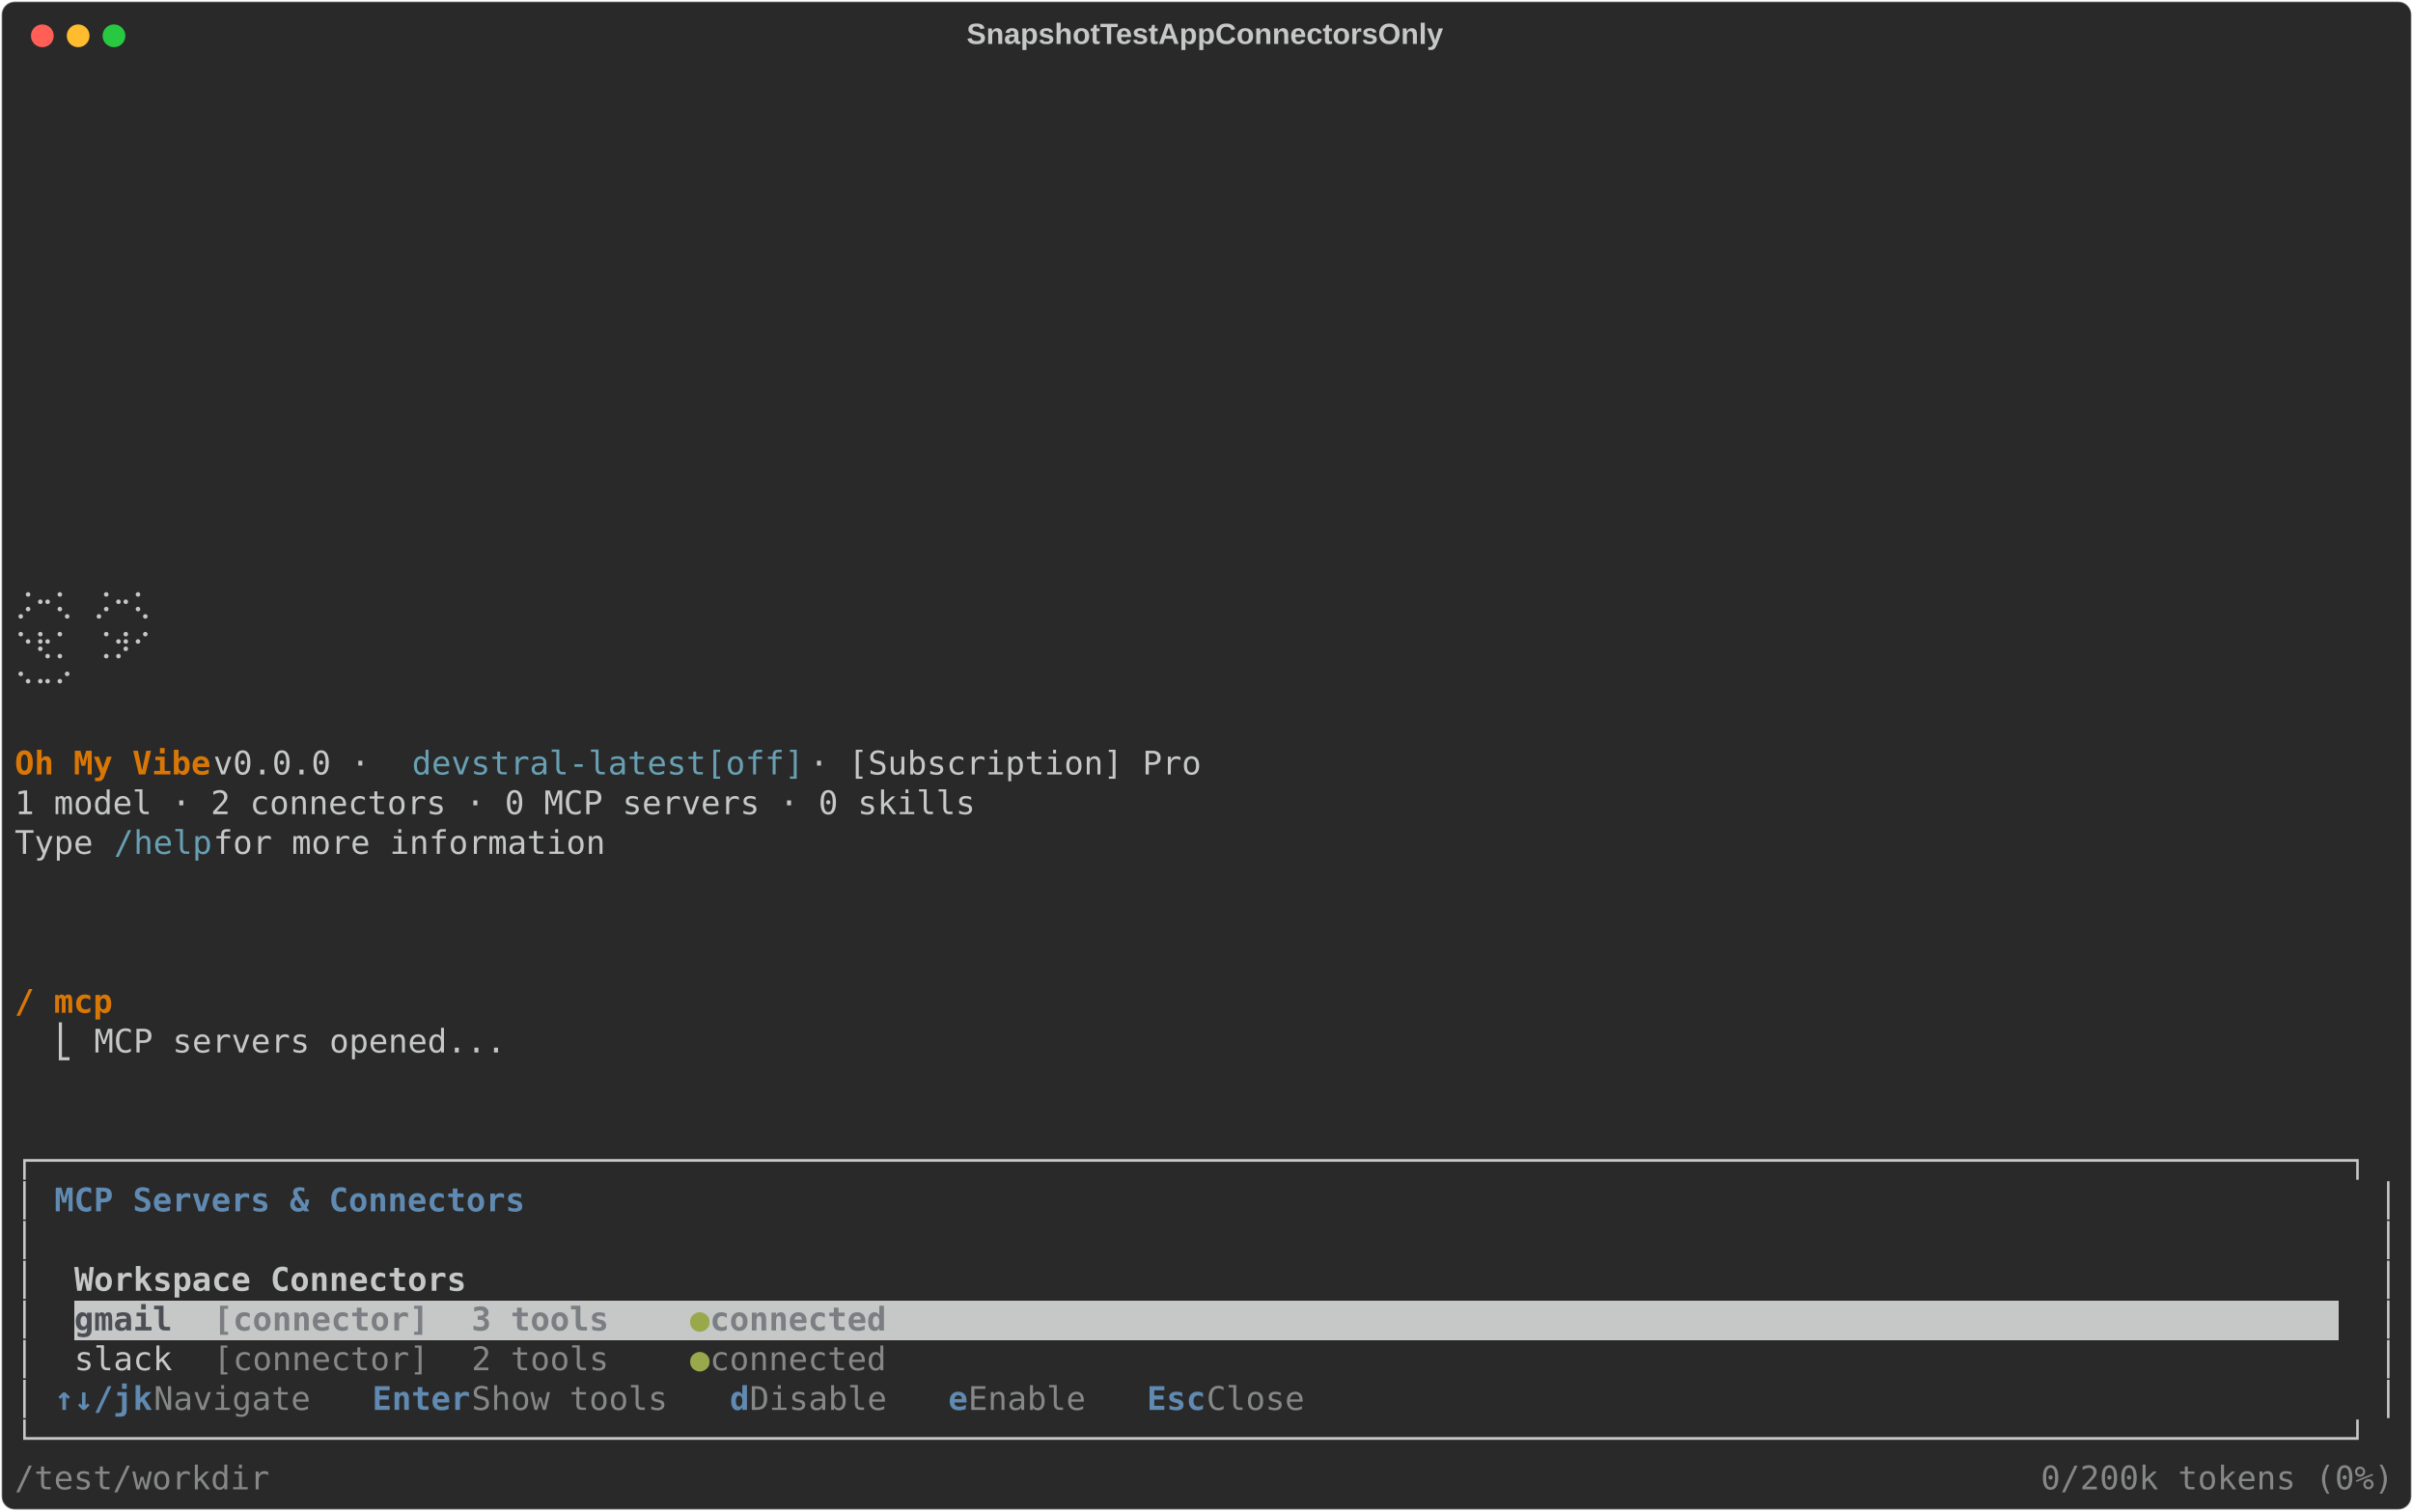
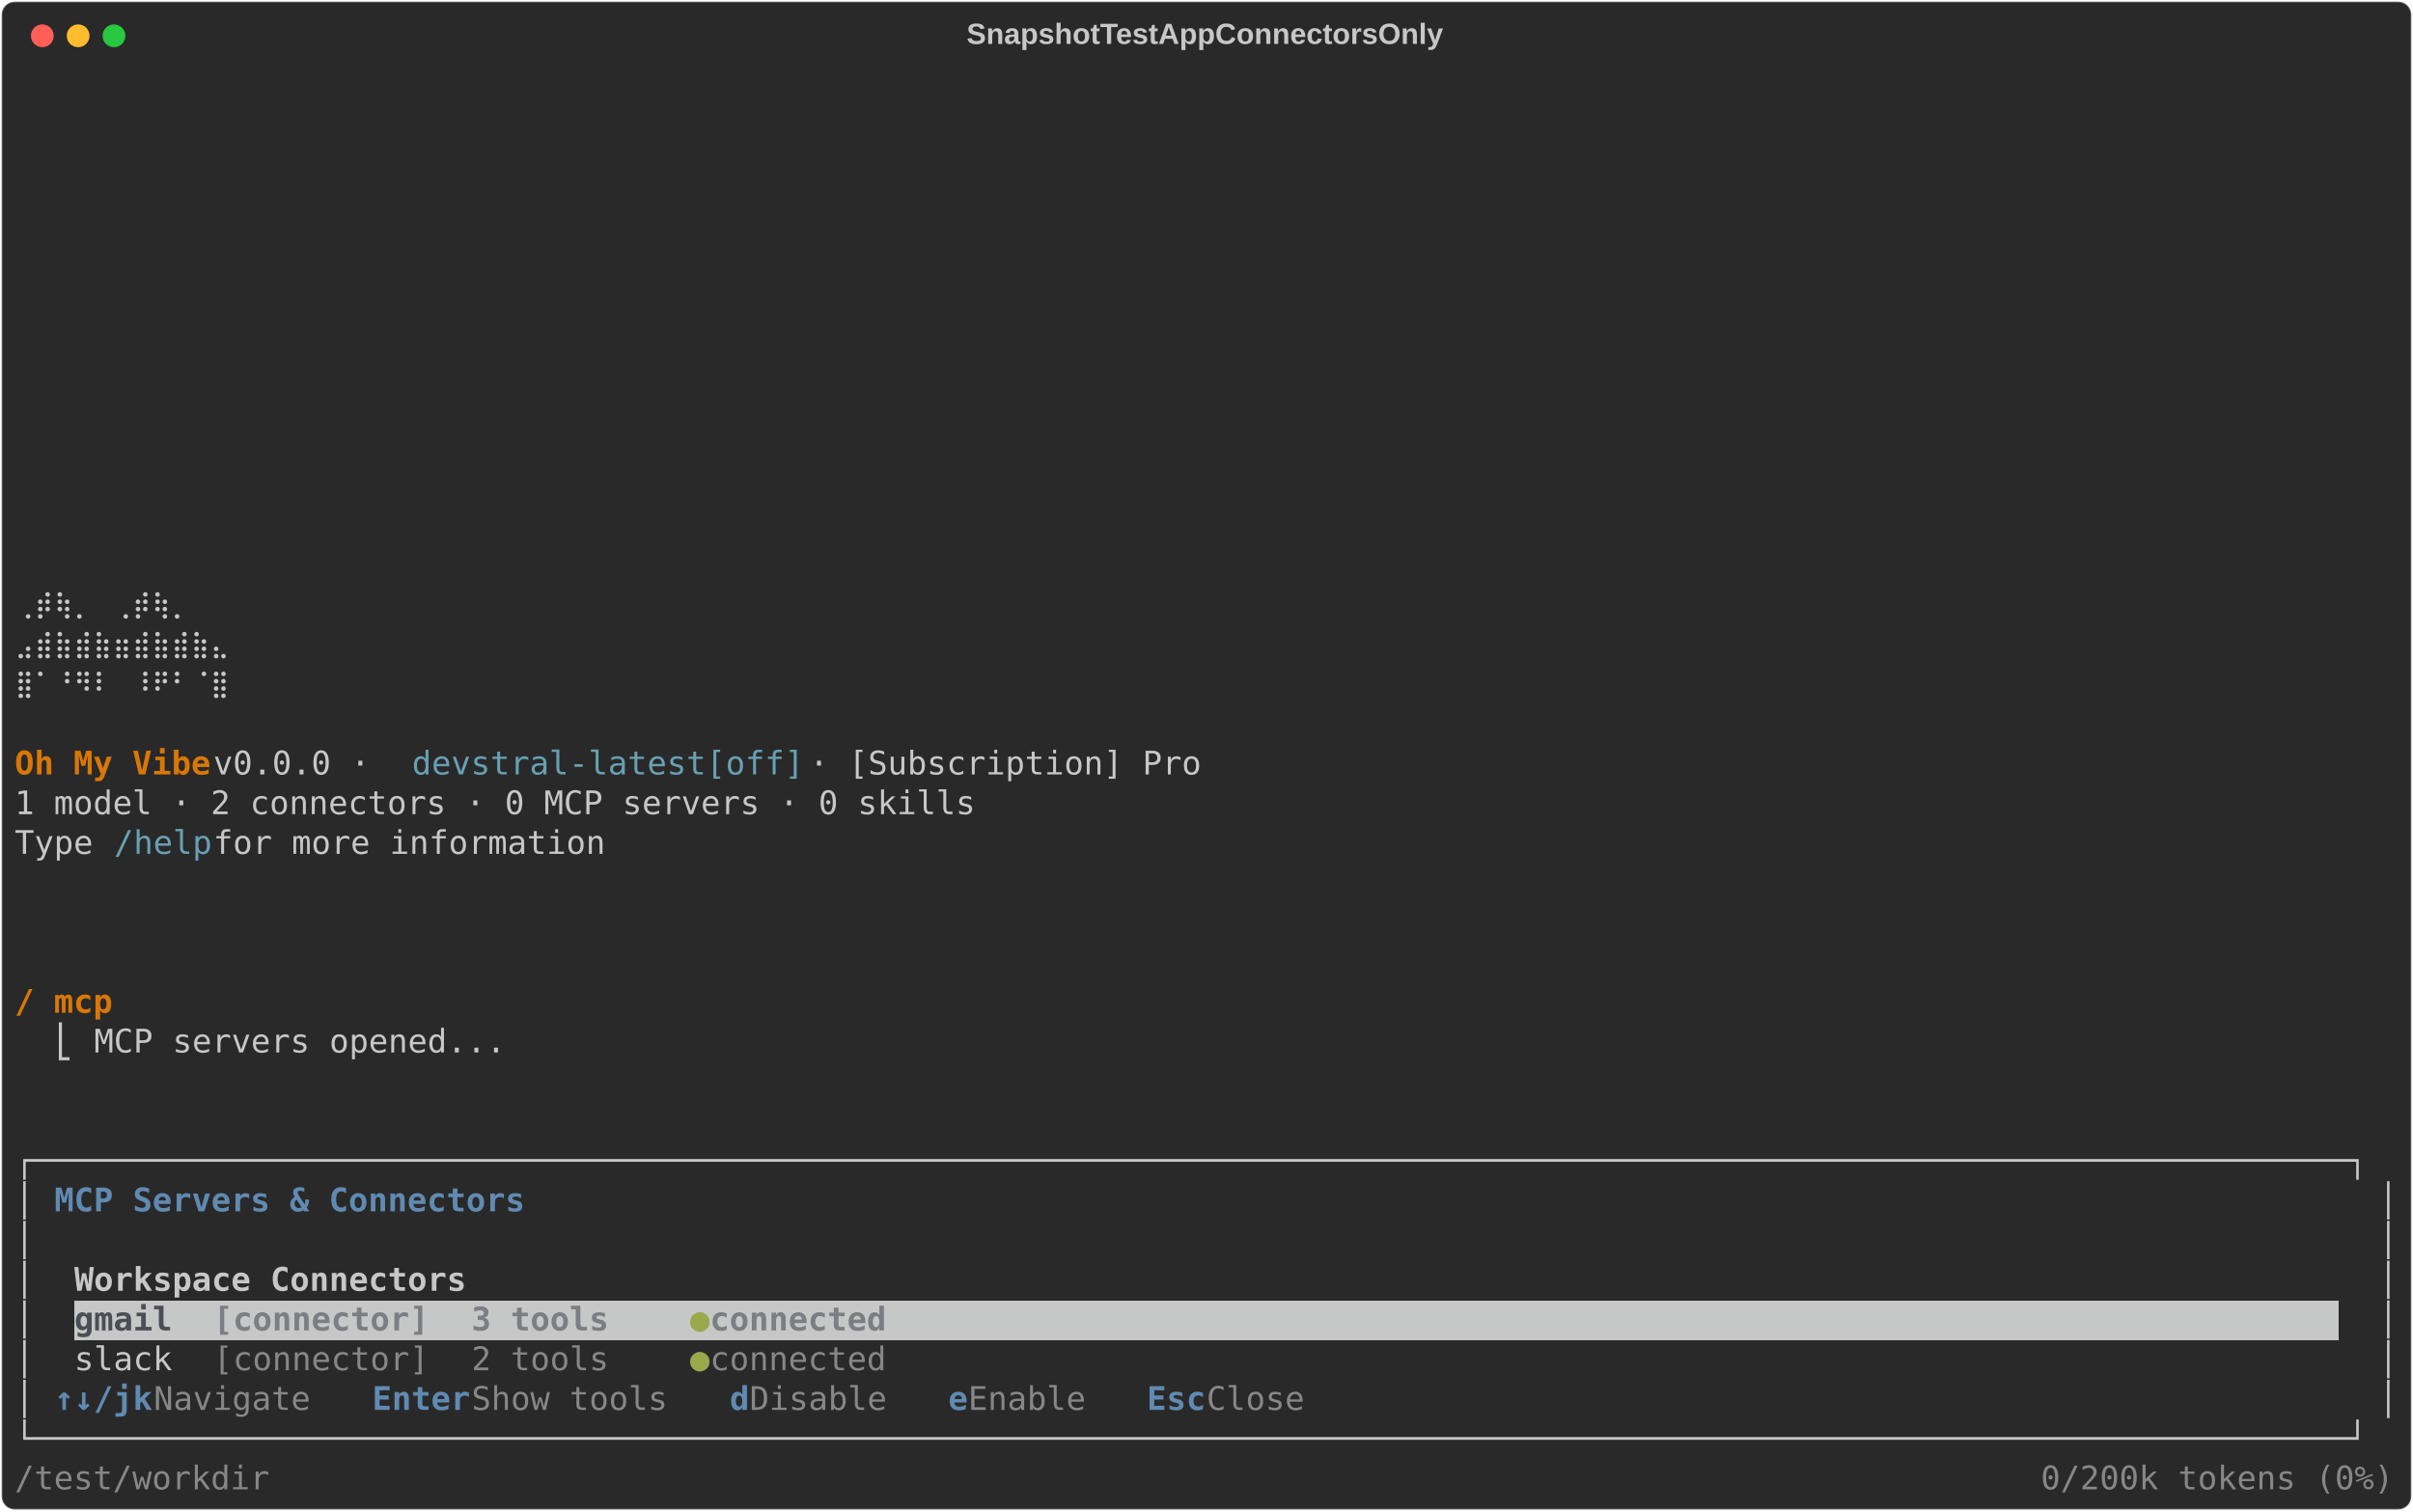
<svg xmlns="http://www.w3.org/2000/svg" class="rich-terminal" viewBox="0 0 1482 928.4">
  <style>

    @font-face {
        font-family: "Fira Code";
        src: local("FiraCode-Regular"),
                url("https://cdnjs.cloudflare.com/ajax/libs/firacode/6.2.0/woff2/FiraCode-Regular.woff2") format("woff2"),
                url("https://cdnjs.cloudflare.com/ajax/libs/firacode/6.2.0/woff/FiraCode-Regular.woff") format("woff");
        font-style: normal;
        font-weight: 400;
    }
    @font-face {
        font-family: "Fira Code";
        src: local("FiraCode-Bold"),
                url("https://cdnjs.cloudflare.com/ajax/libs/firacode/6.2.0/woff2/FiraCode-Bold.woff2") format("woff2"),
                url("https://cdnjs.cloudflare.com/ajax/libs/firacode/6.2.0/woff/FiraCode-Bold.woff") format("woff");
        font-style: bold;
        font-weight: 700;
    }

    .terminal-matrix {
        font-family: Fira Code, monospace;
        font-size: 20px;
        line-height: 24.4px;
        font-variant-east-asian: full-width;
    }

    .terminal-title {
        font-size: 18px;
        font-weight: bold;
        font-family: arial;
    }

    .terminal-r1 { fill: #c5c8c6 }
.terminal-r2 { fill: #d97706;font-weight: bold }
.terminal-r3 { fill: #68a0b3 }
.terminal-r4 { fill: #608ab1;font-weight: bold }
.terminal-r5 { fill: #c5c8c6;font-weight: bold }
.terminal-r6 { fill: #4b4e55;font-weight: bold }
.terminal-r7 { fill: #7b7e82;font-weight: bold }
.terminal-r8 { fill: #98a84b;font-weight: bold }
.terminal-r9 { fill: #868887 }
.terminal-r10 { fill: #98a84b }
    </style>
  <defs>
    <clipPath id="terminal-clip-terminal">
      <rect x="0" y="0" width="1463.0" height="877.4" />
    </clipPath>
    <clipPath id="terminal-line-0">
      <rect x="0" y="1.5" width="1464" height="24.65" />
    </clipPath>
    <clipPath id="terminal-line-1">
      <rect x="0" y="25.9" width="1464" height="24.65" />
    </clipPath>
    <clipPath id="terminal-line-2">
      <rect x="0" y="50.3" width="1464" height="24.65" />
    </clipPath>
    <clipPath id="terminal-line-3">
      <rect x="0" y="74.7" width="1464" height="24.65" />
    </clipPath>
    <clipPath id="terminal-line-4">
      <rect x="0" y="99.1" width="1464" height="24.65" />
    </clipPath>
    <clipPath id="terminal-line-5">
      <rect x="0" y="123.5" width="1464" height="24.65" />
    </clipPath>
    <clipPath id="terminal-line-6">
      <rect x="0" y="147.9" width="1464" height="24.65" />
    </clipPath>
    <clipPath id="terminal-line-7">
      <rect x="0" y="172.3" width="1464" height="24.65" />
    </clipPath>
    <clipPath id="terminal-line-8">
      <rect x="0" y="196.7" width="1464" height="24.65" />
    </clipPath>
    <clipPath id="terminal-line-9">
      <rect x="0" y="221.1" width="1464" height="24.65" />
    </clipPath>
    <clipPath id="terminal-line-10">
      <rect x="0" y="245.5" width="1464" height="24.65" />
    </clipPath>
    <clipPath id="terminal-line-11">
      <rect x="0" y="269.9" width="1464" height="24.65" />
    </clipPath>
    <clipPath id="terminal-line-12">
      <rect x="0" y="294.3" width="1464" height="24.65" />
    </clipPath>
    <clipPath id="terminal-line-13">
      <rect x="0" y="318.7" width="1464" height="24.65" />
    </clipPath>
    <clipPath id="terminal-line-14">
      <rect x="0" y="343.1" width="1464" height="24.65" />
    </clipPath>
    <clipPath id="terminal-line-15">
      <rect x="0" y="367.5" width="1464" height="24.65" />
    </clipPath>
    <clipPath id="terminal-line-16">
      <rect x="0" y="391.9" width="1464" height="24.65" />
    </clipPath>
    <clipPath id="terminal-line-17">
      <rect x="0" y="416.3" width="1464" height="24.65" />
    </clipPath>
    <clipPath id="terminal-line-18">
      <rect x="0" y="440.7" width="1464" height="24.65" />
    </clipPath>
    <clipPath id="terminal-line-19">
      <rect x="0" y="465.1" width="1464" height="24.65" />
    </clipPath>
    <clipPath id="terminal-line-20">
      <rect x="0" y="489.5" width="1464" height="24.65" />
    </clipPath>
    <clipPath id="terminal-line-21">
      <rect x="0" y="513.9" width="1464" height="24.65" />
    </clipPath>
    <clipPath id="terminal-line-22">
      <rect x="0" y="538.3" width="1464" height="24.65" />
    </clipPath>
    <clipPath id="terminal-line-23">
      <rect x="0" y="562.7" width="1464" height="24.65" />
    </clipPath>
    <clipPath id="terminal-line-24">
      <rect x="0" y="587.1" width="1464" height="24.65" />
    </clipPath>
    <clipPath id="terminal-line-25">
      <rect x="0" y="611.5" width="1464" height="24.65" />
    </clipPath>
    <clipPath id="terminal-line-26">
      <rect x="0" y="635.9" width="1464" height="24.65" />
    </clipPath>
    <clipPath id="terminal-line-27">
      <rect x="0" y="660.3" width="1464" height="24.65" />
    </clipPath>
    <clipPath id="terminal-line-28">
      <rect x="0" y="684.7" width="1464" height="24.65" />
    </clipPath>
    <clipPath id="terminal-line-29">
      <rect x="0" y="709.1" width="1464" height="24.65" />
    </clipPath>
    <clipPath id="terminal-line-30">
      <rect x="0" y="733.5" width="1464" height="24.65" />
    </clipPath>
    <clipPath id="terminal-line-31">
      <rect x="0" y="757.9" width="1464" height="24.65" />
    </clipPath>
    <clipPath id="terminal-line-32">
      <rect x="0" y="782.3" width="1464" height="24.65" />
    </clipPath>
    <clipPath id="terminal-line-33">
      <rect x="0" y="806.7" width="1464" height="24.65" />
    </clipPath>
    <clipPath id="terminal-line-34">
      <rect x="0" y="831.1" width="1464" height="24.65" />
    </clipPath>
  </defs>
  <rect fill="#292929" stroke="rgba(255,255,255,0.35)" stroke-width="1" x="1" y="1" width="1480" height="926.4" rx="8" />
  <text class="terminal-title" fill="#c5c8c6" text-anchor="middle" x="740" y="27">SnapshotTestAppConnectorsOnly</text>
  <g transform="translate(26,22)">
    <circle cx="0" cy="0" r="7" fill="#ff5f57" />
    <circle cx="22" cy="0" r="7" fill="#febc2e" />
    <circle cx="44" cy="0" r="7" fill="#28c840" />
  </g>
  <g transform="translate(9, 41)" clip-path="url(#terminal-clip-terminal)">
    <rect fill="#c5c8c6" x="36.6" y="757.9" width="85.4" height="24.65" shape-rendering="crispEdges" />
    <rect fill="#c5c8c6" x="122" y="757.9" width="158.6" height="24.65" shape-rendering="crispEdges" />
    <rect fill="#c5c8c6" x="280.6" y="757.9" width="109.8" height="24.65" shape-rendering="crispEdges" />
    <rect fill="#c5c8c6" x="390.4" y="757.9" width="24.4" height="24.65" shape-rendering="crispEdges" />
    <rect fill="#c5c8c6" x="414.8" y="757.9" width="12.2" height="24.65" shape-rendering="crispEdges" />
    <rect fill="#c5c8c6" x="427" y="757.9" width="122" height="24.65" shape-rendering="crispEdges" />
    <rect fill="#c5c8c6" x="549" y="757.9" width="878.4" height="24.65" shape-rendering="crispEdges" />
    <g class="terminal-matrix">
      <text class="terminal-r1" x="1464" y="20" textLength="12.2" clip-path="url(#terminal-line-0)">
</text>
      <text class="terminal-r1" x="1464" y="44.4" textLength="12.2" clip-path="url(#terminal-line-1)">
</text>
      <text class="terminal-r1" x="1464" y="68.8" textLength="12.2" clip-path="url(#terminal-line-2)">
</text>
      <text class="terminal-r1" x="1464" y="93.2" textLength="12.2" clip-path="url(#terminal-line-3)">
</text>
      <text class="terminal-r1" x="1464" y="117.6" textLength="12.2" clip-path="url(#terminal-line-4)">
</text>
      <text class="terminal-r1" x="1464" y="142" textLength="12.2" clip-path="url(#terminal-line-5)">
</text>
      <text class="terminal-r1" x="1464" y="166.4" textLength="12.2" clip-path="url(#terminal-line-6)">
</text>
      <text class="terminal-r1" x="1464" y="190.8" textLength="12.2" clip-path="url(#terminal-line-7)">
</text>
      <text class="terminal-r1" x="1464" y="215.2" textLength="12.2" clip-path="url(#terminal-line-8)">
</text>
      <text class="terminal-r1" x="1464" y="239.6" textLength="12.2" clip-path="url(#terminal-line-9)">
</text>
      <text class="terminal-r1" x="1464" y="264" textLength="12.2" clip-path="url(#terminal-line-10)">
</text>
      <text class="terminal-r1" x="1464" y="288.4" textLength="12.2" clip-path="url(#terminal-line-11)">
</text>
      <text class="terminal-r1" x="1464" y="312.8" textLength="12.2" clip-path="url(#terminal-line-12)">
</text>
-       <text class="terminal-r1" x="0" y="337.2" textLength="134.2" clip-path="url(#terminal-line-13)">  ⡨⠒⢅ ⡨⠒⢅  </text>
+       <text class="terminal-r1" x="0" y="337.2" textLength="146.4" clip-path="url(#terminal-line-13)"> ⢀⡾⢷⡀ ⢀⡾⢷⡀  </text>
      <text class="terminal-r1" x="1464" y="337.2" textLength="12.2" clip-path="url(#terminal-line-13)">
</text>
-       <text class="terminal-r1" x="0" y="361.6" textLength="134.2" clip-path="url(#terminal-line-14)">  ⠑⢗⡁ ⢈⡺⠊  </text>
+       <text class="terminal-r1" x="0" y="361.6" textLength="146.4" clip-path="url(#terminal-line-14)">⣠⣾⣷⣾⣷⣶⣾⣷⣾⣷⣄ </text>
      <text class="terminal-r1" x="1464" y="361.6" textLength="12.2" clip-path="url(#terminal-line-14)">
</text>
-       <text class="terminal-r1" x="0" y="386" textLength="134.2" clip-path="url(#terminal-line-15)">    ⠑⠒⠊    </text>
+       <text class="terminal-r1" x="0" y="386" textLength="146.4" clip-path="url(#terminal-line-15)">⣿⠁⠘⠻⠇ ⠸⠟⠃⠈⣿ </text>
      <text class="terminal-r1" x="1464" y="386" textLength="12.2" clip-path="url(#terminal-line-15)">
</text>
      <text class="terminal-r1" x="1464" y="410.4" textLength="12.2" clip-path="url(#terminal-line-16)">
</text>
      <text class="terminal-r2" x="0" y="434.8" textLength="122" clip-path="url(#terminal-line-17)">Oh My Vibe</text>
      <text class="terminal-r1" x="122" y="434.8" textLength="122" clip-path="url(#terminal-line-17)"> v0.0.0 · </text>
      <text class="terminal-r3" x="244" y="434.8" textLength="244" clip-path="url(#terminal-line-17)">devstral-latest[off]</text>
      <text class="terminal-r1" x="488" y="434.8" textLength="256.2" clip-path="url(#terminal-line-17)"> · [Subscription] Pro</text>
      <text class="terminal-r1" x="1464" y="434.8" textLength="12.2" clip-path="url(#terminal-line-17)">
</text>
      <text class="terminal-r1" x="0" y="459.2" textLength="597.8" clip-path="url(#terminal-line-18)">1 model · 2 connectors · 0 MCP servers · 0 skills</text>
      <text class="terminal-r1" x="1464" y="459.2" textLength="12.2" clip-path="url(#terminal-line-18)">
</text>
      <text class="terminal-r1" x="0" y="483.6" textLength="61" clip-path="url(#terminal-line-19)">Type </text>
      <text class="terminal-r3" x="61" y="483.6" textLength="61" clip-path="url(#terminal-line-19)">/help</text>
      <text class="terminal-r1" x="122" y="483.6" textLength="256.2" clip-path="url(#terminal-line-19)"> for more information</text>
      <text class="terminal-r1" x="1464" y="483.6" textLength="12.2" clip-path="url(#terminal-line-19)">
</text>
      <text class="terminal-r1" x="1464" y="508" textLength="12.2" clip-path="url(#terminal-line-20)">
</text>
      <text class="terminal-r1" x="1464" y="532.4" textLength="12.2" clip-path="url(#terminal-line-21)">
</text>
      <text class="terminal-r1" x="1464" y="556.8" textLength="12.2" clip-path="url(#terminal-line-22)">
</text>
      <text class="terminal-r2" x="0" y="581.2" textLength="61" clip-path="url(#terminal-line-23)">/ mcp</text>
      <text class="terminal-r1" x="1464" y="581.2" textLength="12.2" clip-path="url(#terminal-line-23)">
</text>
      <text class="terminal-r1" x="24.4" y="605.6" textLength="12.2" clip-path="url(#terminal-line-24)">⎣</text>
      <text class="terminal-r1" x="48.8" y="605.6" textLength="256.2" clip-path="url(#terminal-line-24)">MCP servers opened...</text>
      <text class="terminal-r1" x="1464" y="605.6" textLength="12.2" clip-path="url(#terminal-line-24)">
</text>
      <text class="terminal-r1" x="1464" y="630" textLength="12.2" clip-path="url(#terminal-line-25)">
</text>
      <text class="terminal-r1" x="1464" y="654.4" textLength="12.2" clip-path="url(#terminal-line-26)">
</text>
      <text class="terminal-r1" x="0" y="678.8" textLength="1464" clip-path="url(#terminal-line-27)">┌──────────────────────────────────────────────────────────────────────────────────────────────────────────────────────┐</text>
      <text class="terminal-r1" x="1464" y="678.8" textLength="12.2" clip-path="url(#terminal-line-27)">
</text>
      <text class="terminal-r1" x="0" y="703.2" textLength="12.2" clip-path="url(#terminal-line-28)">│</text>
      <text class="terminal-r4" x="24.4" y="703.2" textLength="292.8" clip-path="url(#terminal-line-28)">MCP Servers &amp; Connectors</text>
      <text class="terminal-r1" x="1451.8" y="703.2" textLength="12.2" clip-path="url(#terminal-line-28)">│</text>
      <text class="terminal-r1" x="1464" y="703.2" textLength="12.2" clip-path="url(#terminal-line-28)">
</text>
      <text class="terminal-r1" x="0" y="727.6" textLength="12.2" clip-path="url(#terminal-line-29)">│</text>
      <text class="terminal-r1" x="1451.8" y="727.6" textLength="12.2" clip-path="url(#terminal-line-29)">│</text>
      <text class="terminal-r1" x="1464" y="727.6" textLength="12.2" clip-path="url(#terminal-line-29)">
</text>
      <text class="terminal-r1" x="0" y="752" textLength="12.2" clip-path="url(#terminal-line-30)">│</text>
      <text class="terminal-r5" x="36.6" y="752" textLength="244" clip-path="url(#terminal-line-30)">Workspace Connectors</text>
      <text class="terminal-r1" x="1451.8" y="752" textLength="12.2" clip-path="url(#terminal-line-30)">│</text>
      <text class="terminal-r1" x="1464" y="752" textLength="12.2" clip-path="url(#terminal-line-30)">
</text>
      <text class="terminal-r1" x="0" y="776.4" textLength="12.2" clip-path="url(#terminal-line-31)">│</text>
      <text class="terminal-r6" x="36.6" y="776.4" textLength="85.4" clip-path="url(#terminal-line-31)">  gmail</text>
      <text class="terminal-r7" x="122" y="776.4" textLength="158.6" clip-path="url(#terminal-line-31)">  [connector]</text>
      <text class="terminal-r7" x="280.6" y="776.4" textLength="109.8" clip-path="url(#terminal-line-31)">  3 tools</text>
      <text class="terminal-r8" x="414.8" y="776.4" textLength="12.2" clip-path="url(#terminal-line-31)">●</text>
      <text class="terminal-r7" x="427" y="776.4" textLength="122" clip-path="url(#terminal-line-31)"> connected</text>
      <text class="terminal-r1" x="1451.8" y="776.4" textLength="12.2" clip-path="url(#terminal-line-31)">│</text>
      <text class="terminal-r1" x="1464" y="776.4" textLength="12.2" clip-path="url(#terminal-line-31)">
</text>
      <text class="terminal-r1" x="0" y="800.8" textLength="12.2" clip-path="url(#terminal-line-32)">│</text>
      <text class="terminal-r1" x="36.6" y="800.8" textLength="85.4" clip-path="url(#terminal-line-32)">  slack</text>
      <text class="terminal-r9" x="122" y="800.8" textLength="158.6" clip-path="url(#terminal-line-32)">  [connector]</text>
      <text class="terminal-r9" x="280.6" y="800.8" textLength="109.8" clip-path="url(#terminal-line-32)">  2 tools</text>
      <text class="terminal-r10" x="414.8" y="800.8" textLength="12.2" clip-path="url(#terminal-line-32)">●</text>
      <text class="terminal-r9" x="427" y="800.8" textLength="122" clip-path="url(#terminal-line-32)"> connected</text>
      <text class="terminal-r1" x="1451.8" y="800.8" textLength="12.2" clip-path="url(#terminal-line-32)">│</text>
      <text class="terminal-r1" x="1464" y="800.8" textLength="12.2" clip-path="url(#terminal-line-32)">
</text>
      <text class="terminal-r1" x="0" y="825.2" textLength="12.2" clip-path="url(#terminal-line-33)">│</text>
      <text class="terminal-r4" x="24.4" y="825.2" textLength="61" clip-path="url(#terminal-line-33)">↑↓/jk</text>
      <text class="terminal-r9" x="85.4" y="825.2" textLength="134.2" clip-path="url(#terminal-line-33)"> Navigate  </text>
      <text class="terminal-r4" x="219.6" y="825.2" textLength="61" clip-path="url(#terminal-line-33)">Enter</text>
      <text class="terminal-r9" x="280.6" y="825.2" textLength="158.6" clip-path="url(#terminal-line-33)"> Show tools  </text>
      <text class="terminal-r4" x="439.2" y="825.2" textLength="12.2" clip-path="url(#terminal-line-33)">d</text>
      <text class="terminal-r9" x="451.4" y="825.2" textLength="122" clip-path="url(#terminal-line-33)"> Disable  </text>
      <text class="terminal-r4" x="573.4" y="825.2" textLength="12.2" clip-path="url(#terminal-line-33)">e</text>
      <text class="terminal-r9" x="585.6" y="825.2" textLength="109.8" clip-path="url(#terminal-line-33)"> Enable  </text>
      <text class="terminal-r4" x="695.4" y="825.2" textLength="36.6" clip-path="url(#terminal-line-33)">Esc</text>
      <text class="terminal-r9" x="732" y="825.2" textLength="73.2" clip-path="url(#terminal-line-33)"> Close</text>
      <text class="terminal-r1" x="1451.8" y="825.2" textLength="12.2" clip-path="url(#terminal-line-33)">│</text>
      <text class="terminal-r1" x="1464" y="825.2" textLength="12.2" clip-path="url(#terminal-line-33)">
</text>
      <text class="terminal-r1" x="0" y="849.6" textLength="1464" clip-path="url(#terminal-line-34)">└──────────────────────────────────────────────────────────────────────────────────────────────────────────────────────┘</text>
      <text class="terminal-r1" x="1464" y="849.6" textLength="12.2" clip-path="url(#terminal-line-34)">
</text>
      <text class="terminal-r9" x="0" y="874" textLength="158.6" clip-path="url(#terminal-line-35)">/test/workdir</text>
      <text class="terminal-r9" x="1244.4" y="874" textLength="219.6" clip-path="url(#terminal-line-35)">0/200k tokens (0%)</text>
    </g>
  </g>
</svg>
